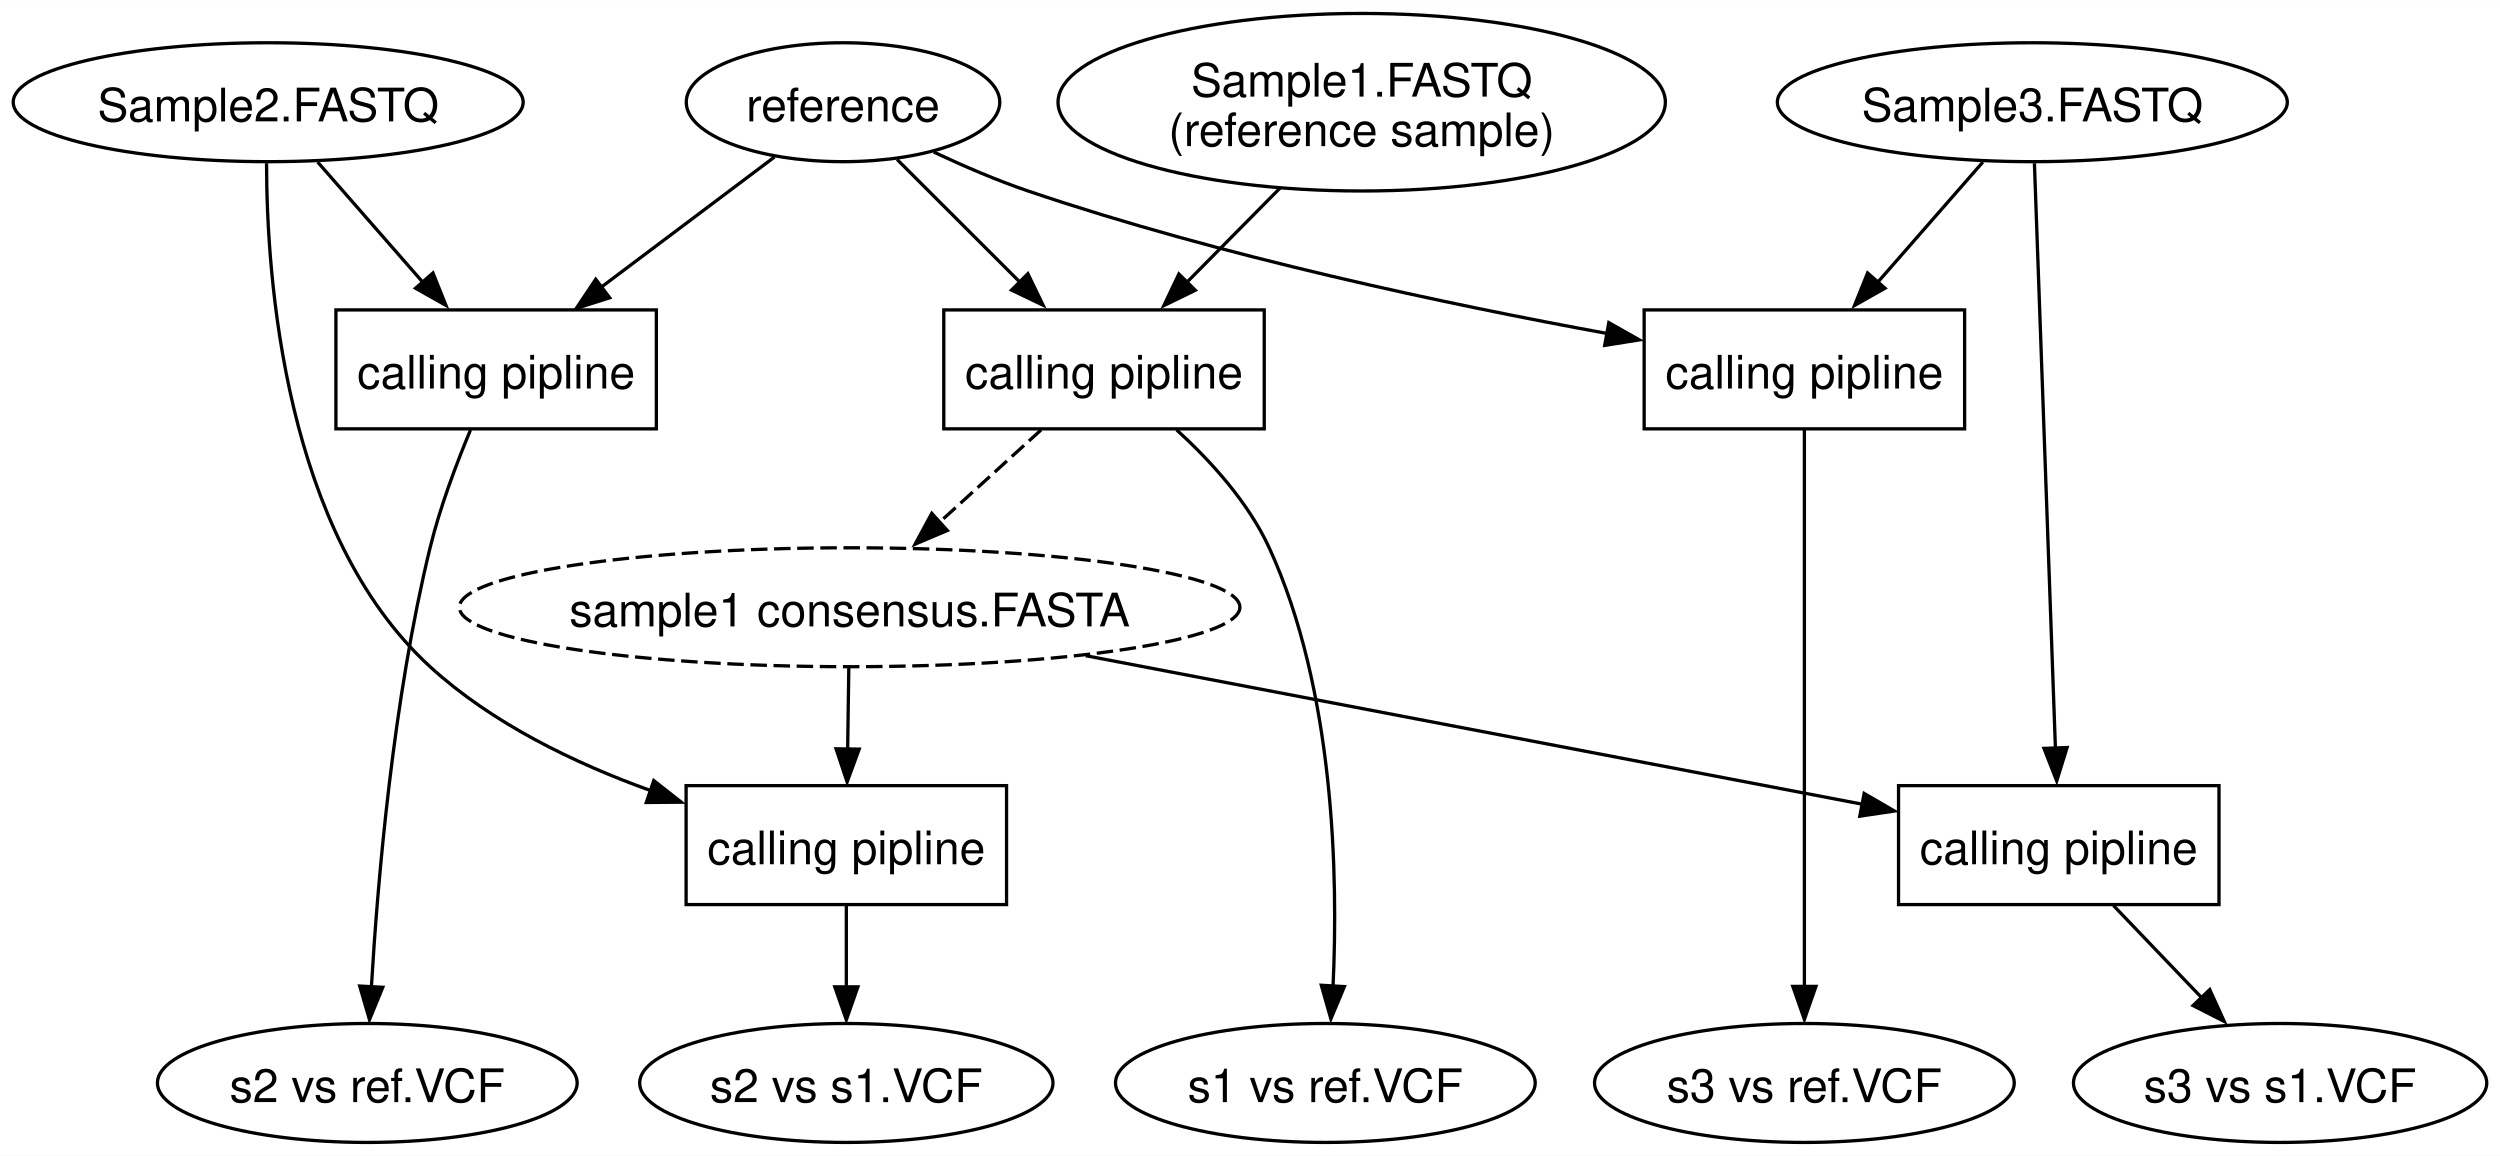
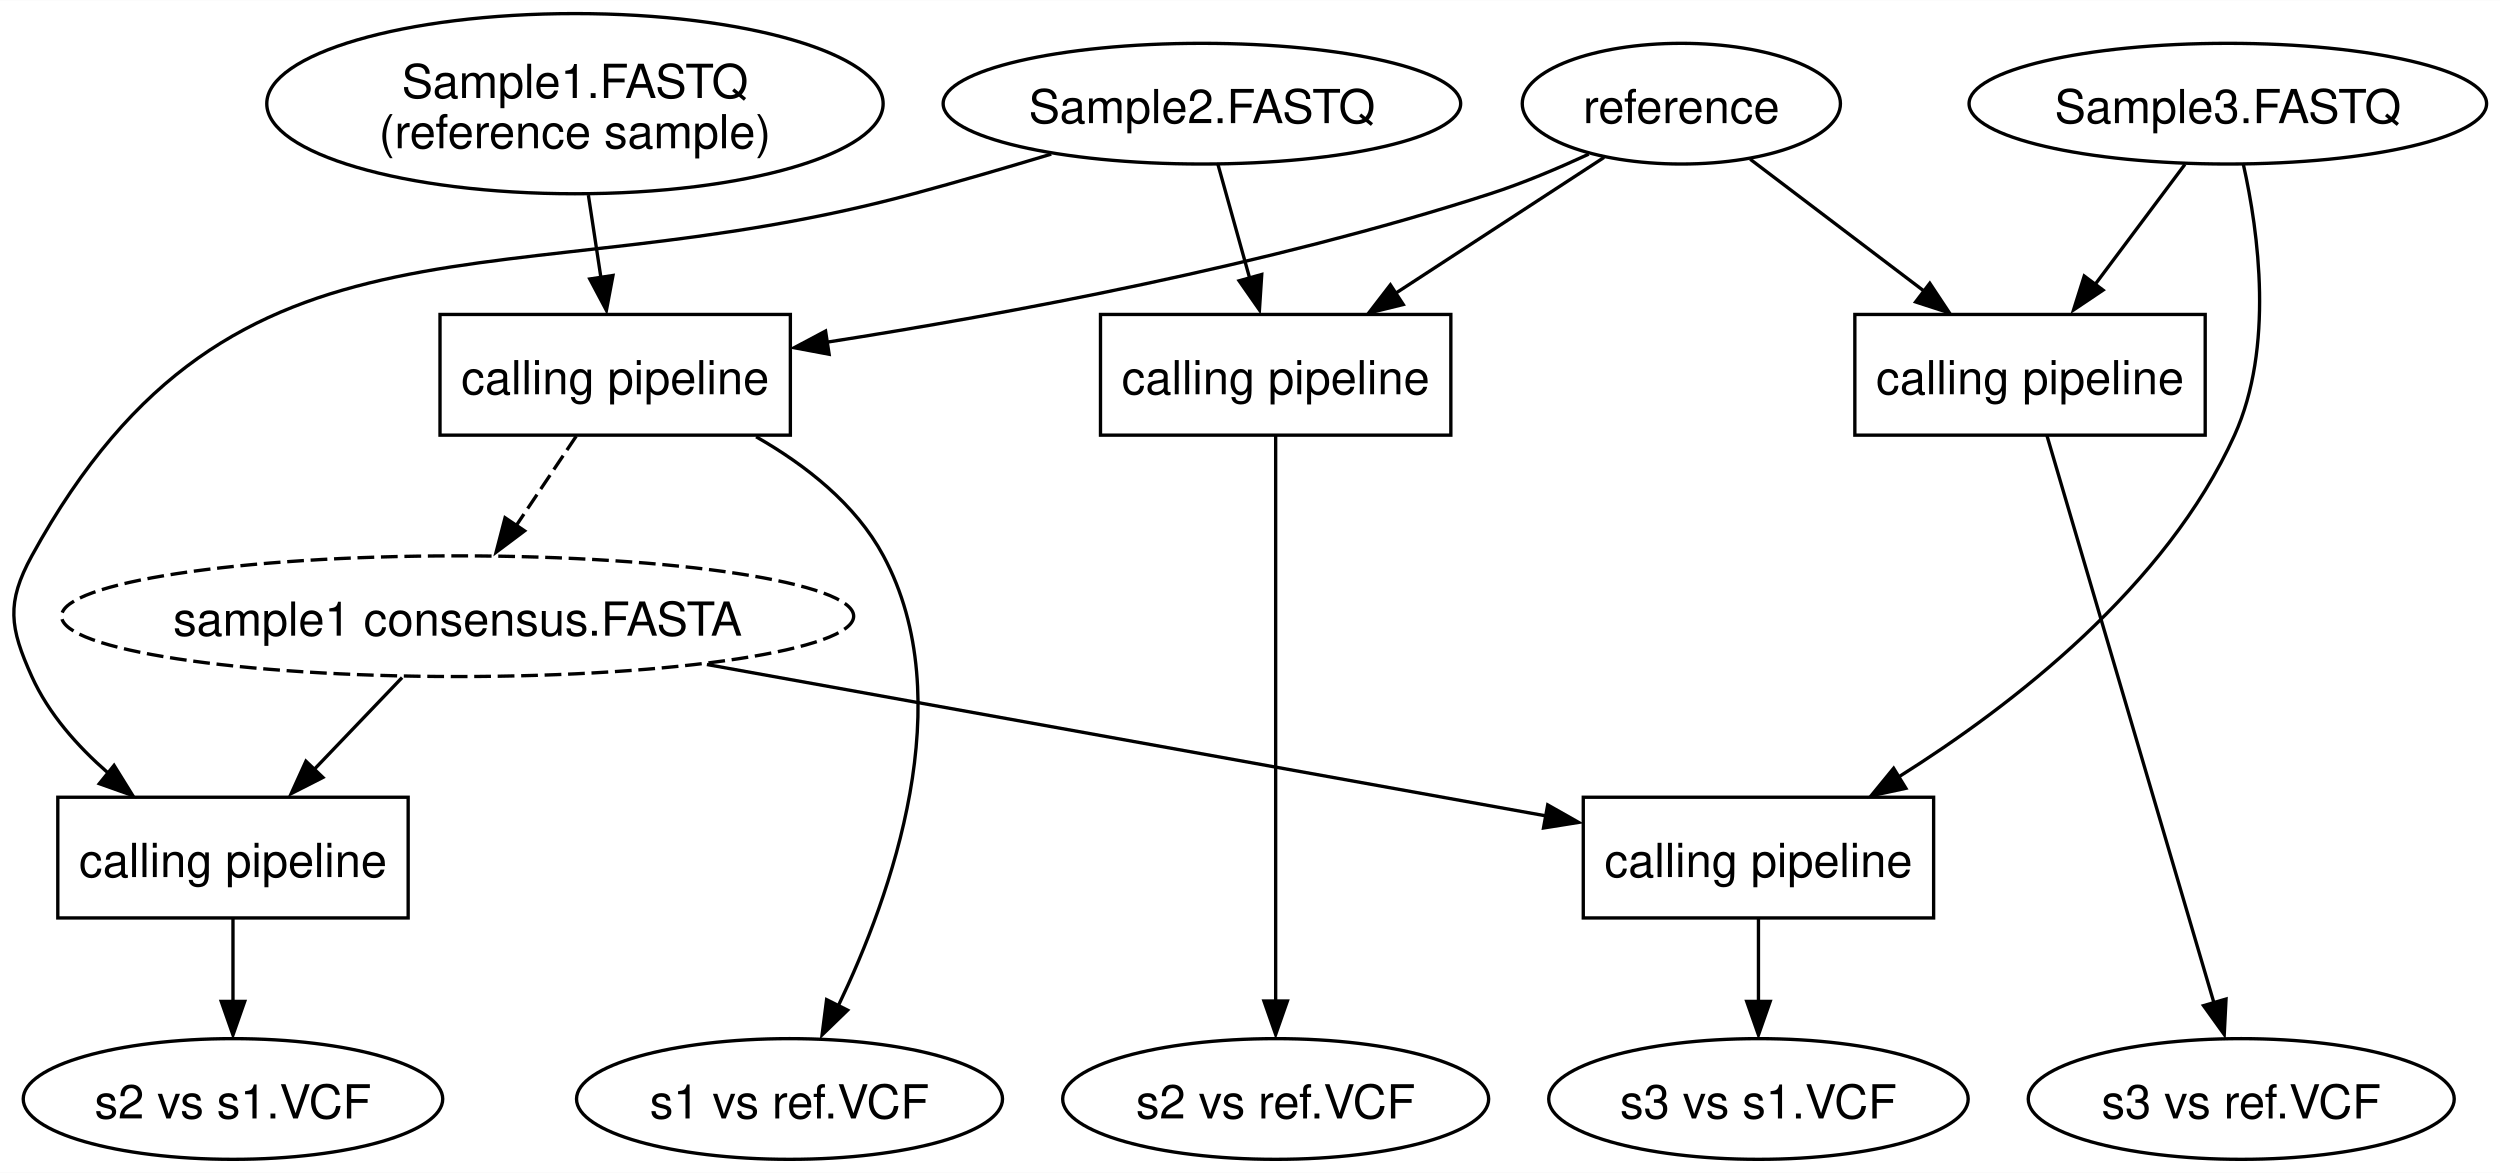
- <svg xmlns="http://www.w3.org/2000/svg" width="757pt" height="350pt" viewBox="0.00 0.00 756.74 349.74">
+ <svg xmlns="http://www.w3.org/2000/svg" width="746pt" height="350pt" viewBox="0.00 0.00 745.67 349.74">
  <g id="graph0" class="graph" transform="scale(1 1) rotate(0) translate(4 345.74)">
-     <polygon fill="white" stroke="none" points="-4,4 -4,-345.74 752.74,-345.74 752.74,4 -4,4" />
+     <polygon fill="white" stroke="none" points="-4,4 -4,-345.74 741.67,-345.74 741.67,4 -4,4" />
    <g id="node1" class="node">
-       <ellipse fill="none" stroke="black" cx="408.18" cy="-314.87" rx="91.92" ry="26.87" />
-       <text text-anchor="middle" x="408.18" y="-316.57" font-family="Helvetica,Arial,sans-serif" font-size="14.00">Sample1.FASTQ</text>
-       <text text-anchor="middle" x="408.18" y="-301.57" font-family="Helvetica,Arial,sans-serif" font-size="14.00">(reference sample)</text>
+       <ellipse fill="none" stroke="black" cx="497.49" cy="-314.87" rx="47.45" ry="18" />
+       <text text-anchor="middle" x="497.49" y="-309.07" font-family="Helvetica,Arial,sans-serif" font-size="14.00">reference</text>
    </g>
    <g id="node5" class="node">
-       <polygon fill="none" stroke="black" points="378.68,-252 281.68,-252 281.68,-216 378.68,-216 378.68,-252" />
-       <text text-anchor="middle" x="330.18" y="-228.2" font-family="Helvetica,Arial,sans-serif" font-size="14.00">calling pipline</text>
+       <polygon fill="none" stroke="black" points="231.74,-252 127.24,-252 127.24,-216 231.74,-216 231.74,-252" />
+       <text text-anchor="middle" x="179.49" y="-228.2" font-family="Helvetica,Arial,sans-serif" font-size="14.00">calling pipeline</text>
+     </g>
+     <g id="edge7" class="edge">
+       <path fill="none" stroke="black" d="M469.87,-299.82C460.7,-295.56 450.31,-291.18 440.49,-288 374.44,-266.61 296.08,-252.08 242.58,-243.72" />
+       <polygon fill="black" stroke="black" points="243.3,-240.13 232.88,-242.08 242.24,-247.05 243.3,-240.13" />
+     </g>
+     <g id="node6" class="node">
+       <polygon fill="none" stroke="black" points="428.74,-252 324.24,-252 324.24,-216 428.74,-216 428.74,-252" />
+       <text text-anchor="middle" x="376.49" y="-228.2" font-family="Helvetica,Arial,sans-serif" font-size="14.00">calling pipeline</text>
+     </g>
+     <g id="edge8" class="edge">
+       <path fill="none" stroke="black" d="M474.45,-298.85C456.93,-287.43 432.5,-271.5 412.42,-258.42" />
+       <polygon fill="black" stroke="black" points="414.54,-254.97 404.25,-252.44 410.71,-260.83 414.54,-254.97" />
+     </g>
+     <g id="node7" class="node">
+       <polygon fill="none" stroke="black" points="653.74,-252 549.24,-252 549.24,-216 653.74,-216 653.74,-252" />
+       <text text-anchor="middle" x="601.49" y="-228.2" font-family="Helvetica,Arial,sans-serif" font-size="14.00">calling pipeline</text>
+     </g>
+     <g id="edge9" class="edge">
+       <path fill="none" stroke="black" d="M518.04,-298.29C532.86,-287.05 553.14,-271.67 570,-258.88" />
+       <polygon fill="black" stroke="black" points="571.6,-261.3 577.45,-252.47 567.37,-255.73 571.6,-261.3" />
+     </g>
+     <g id="node2" class="node">
+       <ellipse fill="none" stroke="black" cx="167.49" cy="-314.87" rx="91.92" ry="26.87" />
+       <text text-anchor="middle" x="167.49" y="-316.57" font-family="Helvetica,Arial,sans-serif" font-size="14.00">Sample1.FASTQ</text>
+       <text text-anchor="middle" x="167.49" y="-301.57" font-family="Helvetica,Arial,sans-serif" font-size="14.00">(reference sample)</text>
    </g>
    <g id="edge1" class="edge">
-       <path fill="none" stroke="black" d="M383.5,-288.92C374.39,-279.7 364.06,-269.26 354.94,-260.04" />
-       <polygon fill="black" stroke="black" points="357.82,-257.96 348.3,-253.31 352.84,-262.88 357.82,-257.96" />
+       <path fill="none" stroke="black" d="M171.49,-287.61C172.69,-279.69 174.02,-270.97 175.24,-262.94" />
+       <polygon fill="black" stroke="black" points="178.83,-263.63 176.87,-253.22 171.91,-262.58 178.83,-263.63" />
    </g>
-     <g id="node2" class="node">
-       <ellipse fill="none" stroke="black" cx="77.18" cy="-314.87" rx="77.18" ry="18" />
-       <text text-anchor="middle" x="77.18" y="-309.07" font-family="Helvetica,Arial,sans-serif" font-size="14.00">Sample2.FASTQ</text>
+     <g id="node3" class="node">
+       <ellipse fill="none" stroke="black" cx="354.49" cy="-314.87" rx="77.18" ry="18" />
+       <text text-anchor="middle" x="354.49" y="-309.07" font-family="Helvetica,Arial,sans-serif" font-size="14.00">Sample2.FASTQ</text>
    </g>
-     <g id="node6" class="node">
-       <polygon fill="none" stroke="black" points="194.68,-252 97.68,-252 97.68,-216 194.68,-216 194.68,-252" />
-       <text text-anchor="middle" x="146.18" y="-228.2" font-family="Helvetica,Arial,sans-serif" font-size="14.00">calling pipline</text>
+     <g id="edge3" class="edge">
+       <path fill="none" stroke="black" d="M359.27,-296.76C362.04,-286.8 365.61,-274.01 368.78,-262.66" />
+       <polygon fill="black" stroke="black" points="372.34,-263.93 371.65,-253.35 365.59,-262.04 372.34,-263.93" />
+     </g>
+     <g id="node8" class="node">
+       <polygon fill="none" stroke="black" points="117.74,-108 13.24,-108 13.24,-72 117.74,-72 117.74,-108" />
+       <text text-anchor="middle" x="65.49" y="-84.2" font-family="Helvetica,Arial,sans-serif" font-size="14.00">calling pipeline</text>
+     </g>
+     <g id="edge13" class="edge">
+       <path fill="none" stroke="black" d="M309.55,-299.83C296.36,-295.85 281.89,-291.62 268.49,-288 146.51,-255.04 66.27,-290.79 5.49,-180 -2.2,-165.97 -1.09,-158.59 5.49,-144 10.48,-132.94 19.04,-123.26 28.16,-115.31" />
+       <polygon fill="black" stroke="black" points="30.02,-117.5 35.6,-108.5 25.62,-112.05 30.02,-117.5" />
+     </g>
+     <g id="node4" class="node">
+       <ellipse fill="none" stroke="black" cx="660.49" cy="-314.87" rx="77.18" ry="18" />
+       <text text-anchor="middle" x="660.49" y="-309.07" font-family="Helvetica,Arial,sans-serif" font-size="14.00">Sample3.FASTQ</text>
+     </g>
+     <g id="edge5" class="edge">
+       <path fill="none" stroke="black" d="M647.69,-296.76C639.86,-286.29 629.68,-272.69 620.88,-260.92" />
+       <polygon fill="black" stroke="black" points="623.27,-259.26 614.47,-253.35 617.66,-263.46 623.27,-259.26" />
+     </g>
+     <g id="node9" class="node">
+       <polygon fill="none" stroke="black" points="572.74,-108 468.24,-108 468.24,-72 572.74,-72 572.74,-108" />
+       <text text-anchor="middle" x="520.49" y="-84.2" font-family="Helvetica,Arial,sans-serif" font-size="14.00">calling pipeline</text>
+     </g>
+     <g id="edge15" class="edge">
+       <path fill="none" stroke="black" d="M665.13,-296.71C669.66,-276.44 674.32,-242.17 662.49,-216 642.09,-170.86 596.44,-135.52 562.37,-114.1" />
+       <polygon fill="black" stroke="black" points="564.46,-110.67 554.1,-108.44 560.81,-116.64 564.46,-110.67" />
+     </g>
+     <g id="node10" class="node">
+       <ellipse fill="none" stroke="black" cx="231.49" cy="-18" rx="63.53" ry="18" />
+       <text text-anchor="middle" x="231.49" y="-12.2" font-family="Helvetica,Arial,sans-serif" font-size="14.00">s1 vs ref.VCF</text>
    </g>
    <g id="edge2" class="edge">
-       <path fill="none" stroke="black" d="M92.15,-296.76C101.4,-286.18 113.44,-272.42 123.81,-260.57" />
-       <polygon fill="black" stroke="black" points="127.05,-263.18 131,-253.35 121.78,-258.57 127.05,-263.18" />
+       <path fill="none" stroke="black" d="M221.52,-215.52C236.27,-207.1 251.22,-195.41 259.49,-180 282.61,-136.96 261.96,-78.98 245.96,-45.63" />
+       <polygon fill="black" stroke="black" points="248.81,-44.49 241.2,-37.12 242.55,-47.63 248.81,-44.49" />
    </g>
-     <g id="node8" class="node">
-       <polygon fill="none" stroke="black" points="300.68,-108 203.68,-108 203.68,-72 300.68,-72 300.68,-108" />
-       <text text-anchor="middle" x="252.18" y="-84.2" font-family="Helvetica,Arial,sans-serif" font-size="14.00">calling pipline</text>
+     <g id="node15" class="node">
+       <ellipse fill="none" stroke="black" stroke-dasharray="5,2" cx="132.49" cy="-162" rx="118.13" ry="18" />
+       <text text-anchor="middle" x="132.49" y="-156.2" font-family="Helvetica,Arial,sans-serif" font-size="14.00">sample1 consensus.FASTA</text>
    </g>
-     <g id="edge13" class="edge">
-       <path fill="none" stroke="black" d="M76.68,-296.42C76.72,-261.83 82.05,-184.43 126.18,-144 144.92,-126.83 170.03,-114.75 192.91,-106.51" />
-       <polygon fill="black" stroke="black" points="193.89,-109.53 202.23,-102.99 191.63,-102.9 193.89,-109.53" />
+     <g id="edge10" class="edge">
+       <path fill="none" stroke="black" stroke-dasharray="5,2" d="M167.87,-215.7C162.47,-207.64 155.92,-197.89 149.94,-188.98" />
+       <polygon fill="black" stroke="black" points="152.46,-187.46 143.98,-181.1 146.64,-191.36 152.46,-187.46" />
    </g>
-     <g id="node3" class="node">
-       <ellipse fill="none" stroke="black" cx="611.18" cy="-314.87" rx="77.18" ry="18" />
-       <text text-anchor="middle" x="611.18" y="-309.07" font-family="Helvetica,Arial,sans-serif" font-size="14.00">Sample3.FASTQ</text>
-     </g>
-     <g id="node7" class="node">
-       <polygon fill="none" stroke="black" points="590.68,-252 493.68,-252 493.68,-216 590.68,-216 590.68,-252" />
-       <text text-anchor="middle" x="542.18" y="-228.2" font-family="Helvetica,Arial,sans-serif" font-size="14.00">calling pipline</text>
-     </g>
-     <g id="edge3" class="edge">
-       <path fill="none" stroke="black" d="M596.21,-296.76C586.96,-286.18 574.92,-272.42 564.55,-260.57" />
-       <polygon fill="black" stroke="black" points="566.58,-258.57 557.36,-253.35 561.31,-263.18 566.58,-258.57" />
-     </g>
-     <g id="node9" class="node">
-       <polygon fill="none" stroke="black" points="667.68,-108 570.68,-108 570.68,-72 667.68,-72 667.68,-108" />
-       <text text-anchor="middle" x="619.18" y="-84.2" font-family="Helvetica,Arial,sans-serif" font-size="14.00">calling pipline</text>
-     </g>
-     <g id="edge15" class="edge">
-       <path fill="none" stroke="black" d="M611.81,-296.38C613.19,-257.97 616.49,-165.97 618.17,-119.25" />
-       <polygon fill="black" stroke="black" points="621.69,-119.53 618.56,-109.41 614.7,-119.27 621.69,-119.53" />
-     </g>
-     <g id="node4" class="node">
-       <ellipse fill="none" stroke="black" cx="251.18" cy="-314.87" rx="47.45" ry="18" />
-       <text text-anchor="middle" x="251.18" y="-309.07" font-family="Helvetica,Arial,sans-serif" font-size="14.00">reference</text>
+     <g id="node11" class="node">
+       <ellipse fill="none" stroke="black" cx="376.49" cy="-18" rx="63.53" ry="18" />
+       <text text-anchor="middle" x="376.49" y="-12.2" font-family="Helvetica,Arial,sans-serif" font-size="14.00">s2 vs ref.VCF</text>
    </g>
    <g id="edge4" class="edge">
-       <path fill="none" stroke="black" d="M267.55,-297.53C278.37,-286.72 292.78,-272.34 305.04,-260.09" />
-       <polygon fill="black" stroke="black" points="307.13,-262.96 311.74,-253.42 302.19,-258 307.13,-262.96" />
+       <path fill="none" stroke="black" d="M376.49,-215.85C376.49,-178.99 376.49,-91.92 376.49,-46.96" />
+       <polygon fill="black" stroke="black" points="379.99,-47.23 376.49,-37.23 372.99,-47.23 379.99,-47.23" />
    </g>
-     <g id="edge5" class="edge">
-       <path fill="none" stroke="black" d="M230.44,-298.29C215.47,-287.05 195,-271.67 177.98,-258.88" />
-       <polygon fill="black" stroke="black" points="180.54,-255.68 170.44,-252.47 176.33,-261.28 180.54,-255.68" />
+     <g id="node12" class="node">
+       <ellipse fill="none" stroke="black" cx="664.49" cy="-18" rx="63.53" ry="18" />
+       <text text-anchor="middle" x="664.49" y="-12.2" font-family="Helvetica,Arial,sans-serif" font-size="14.00">s3 vs ref.VCF</text>
    </g>
    <g id="edge6" class="edge">
-       <path fill="none" stroke="black" d="M278.62,-299.79C287.57,-295.58 297.65,-291.24 307.18,-288 365.54,-268.19 434.57,-253.62 482.66,-244.83" />
-       <polygon fill="black" stroke="black" points="482.98,-248.15 492.2,-242.93 481.74,-241.26 482.98,-248.15" />
-     </g>
-     <g id="node10" class="node">
-       <ellipse fill="none" stroke="black" cx="397.18" cy="-18" rx="63.53" ry="18" />
-       <text text-anchor="middle" x="397.18" y="-12.2" font-family="Helvetica,Arial,sans-serif" font-size="14.00">s1 vs ref.VCF</text>
-     </g>
-     <g id="edge7" class="edge">
-       <path fill="none" stroke="black" d="M352.15,-215.7C362.46,-206.3 373.84,-193.79 380.18,-180 400.02,-136.82 401.07,-80.45 399.5,-47.15" />
-       <polygon fill="black" stroke="black" points="402.94,-47.17 398.85,-37.39 395.96,-47.58 402.94,-47.17" />
-     </g>
-     <g id="node15" class="node">
-       <ellipse fill="none" stroke="black" stroke-dasharray="5,2" cx="253.18" cy="-162" rx="118.13" ry="18" />
-       <text text-anchor="middle" x="253.18" y="-156.2" font-family="Helvetica,Arial,sans-serif" font-size="14.00">sample1 consensus.FASTA</text>
-     </g>
-     <g id="edge10" class="edge">
-       <path fill="none" stroke="black" stroke-dasharray="5,2" d="M311.15,-215.7C301.73,-207.14 290.2,-196.66 279.92,-187.3" />
-       <polygon fill="black" stroke="black" points="282.75,-185.24 273,-181.1 278.04,-190.42 282.75,-185.24" />
-     </g>
-     <g id="node11" class="node">
-       <ellipse fill="none" stroke="black" cx="107.18" cy="-18" rx="63.53" ry="18" />
-       <text text-anchor="middle" x="107.18" y="-12.2" font-family="Helvetica,Arial,sans-serif" font-size="14.00">s2 vs ref.VCF</text>
-     </g>
-     <g id="edge8" class="edge">
-       <path fill="none" stroke="black" d="M138.42,-215.67C134.16,-205.48 129.16,-192.23 126.18,-180 115.02,-134.22 110.33,-79.45 108.42,-47.04" />
-       <polygon fill="black" stroke="black" points="111.87,-46.96 107.84,-37.16 104.88,-47.34 111.87,-46.96" />
-     </g>
-     <g id="node12" class="node">
-       <ellipse fill="none" stroke="black" cx="542.18" cy="-18" rx="63.53" ry="18" />
-       <text text-anchor="middle" x="542.18" y="-12.2" font-family="Helvetica,Arial,sans-serif" font-size="14.00">s3 vs ref.VCF</text>
-     </g>
-     <g id="edge9" class="edge">
-       <path fill="none" stroke="black" d="M542.18,-215.85C542.18,-178.99 542.18,-91.92 542.18,-46.96" />
-       <polygon fill="black" stroke="black" points="545.68,-47.23 542.18,-37.23 538.68,-47.23 545.68,-47.23" />
+       <path fill="none" stroke="black" d="M606.54,-215.85C617.42,-178.91 643.13,-91.55 656.35,-46.67" />
+       <polygon fill="black" stroke="black" points="659.95,-47.81 659.42,-37.23 653.24,-45.84 659.95,-47.81" />
    </g>
    <g id="node13" class="node">
-       <ellipse fill="none" stroke="black" cx="252.18" cy="-18" rx="62.56" ry="18" />
-       <text text-anchor="middle" x="252.18" y="-12.2" font-family="Helvetica,Arial,sans-serif" font-size="14.00">s2 vs s1.VCF</text>
+       <ellipse fill="none" stroke="black" cx="65.49" cy="-18" rx="62.56" ry="18" />
+       <text text-anchor="middle" x="65.49" y="-12.2" font-family="Helvetica,Arial,sans-serif" font-size="14.00">s2 vs s1.VCF</text>
    </g>
    <g id="edge14" class="edge">
-       <path fill="none" stroke="black" d="M252.18,-71.7C252.18,-64.24 252.18,-55.32 252.18,-46.97" />
-       <polygon fill="black" stroke="black" points="255.68,-47.1 252.18,-37.1 248.68,-47.1 255.68,-47.1" />
+       <path fill="none" stroke="black" d="M65.49,-71.7C65.49,-64.24 65.49,-55.32 65.49,-46.97" />
+       <polygon fill="black" stroke="black" points="68.99,-47.1 65.49,-37.1 61.99,-47.1 68.99,-47.1" />
    </g>
    <g id="node14" class="node">
-       <ellipse fill="none" stroke="black" cx="686.18" cy="-18" rx="62.56" ry="18" />
-       <text text-anchor="middle" x="686.18" y="-12.2" font-family="Helvetica,Arial,sans-serif" font-size="14.00">s3 vs s1.VCF</text>
+       <ellipse fill="none" stroke="black" cx="520.49" cy="-18" rx="62.56" ry="18" />
+       <text text-anchor="middle" x="520.49" y="-12.2" font-family="Helvetica,Arial,sans-serif" font-size="14.00">s3 vs s1.VCF</text>
    </g>
    <g id="edge16" class="edge">
-       <path fill="none" stroke="black" d="M635.74,-71.7C643.89,-63.18 653.86,-52.76 662.78,-43.45" />
-       <polygon fill="black" stroke="black" points="664.88,-46.27 669.27,-36.62 659.83,-41.43 664.88,-46.27" />
+       <path fill="none" stroke="black" d="M520.49,-71.7C520.49,-64.24 520.49,-55.32 520.49,-46.97" />
+       <polygon fill="black" stroke="black" points="523.99,-47.1 520.49,-37.1 516.99,-47.1 523.99,-47.1" />
    </g>
    <g id="edge11" class="edge">
-       <path fill="none" stroke="black" d="M252.93,-143.7C252.83,-136.24 252.7,-127.32 252.58,-118.97" />
-       <polygon fill="black" stroke="black" points="256.07,-119.05 252.42,-109.1 249.07,-119.15 256.07,-119.05" />
+       <path fill="none" stroke="black" d="M115.93,-143.7C107.9,-135.3 98.1,-125.07 89.29,-115.86" />
+       <polygon fill="black" stroke="black" points="92.31,-113.91 82.86,-109.1 87.25,-118.75 92.31,-113.91" />
    </g>
    <g id="edge12" class="edge">
-       <path fill="none" stroke="black" d="M324.62,-147.34C393.15,-134.23 495.44,-114.67 559.68,-102.38" />
-       <polygon fill="black" stroke="black" points="560.27,-105.64 569.43,-100.32 558.95,-98.76 560.27,-105.64" />
+       <path fill="none" stroke="black" d="M206.84,-147.59C279.43,-134.49 388.67,-114.78 457.21,-102.42" />
+       <polygon fill="black" stroke="black" points="457.63,-105.72 466.85,-100.5 456.38,-98.83 457.63,-105.72" />
    </g>
  </g>
</svg>
